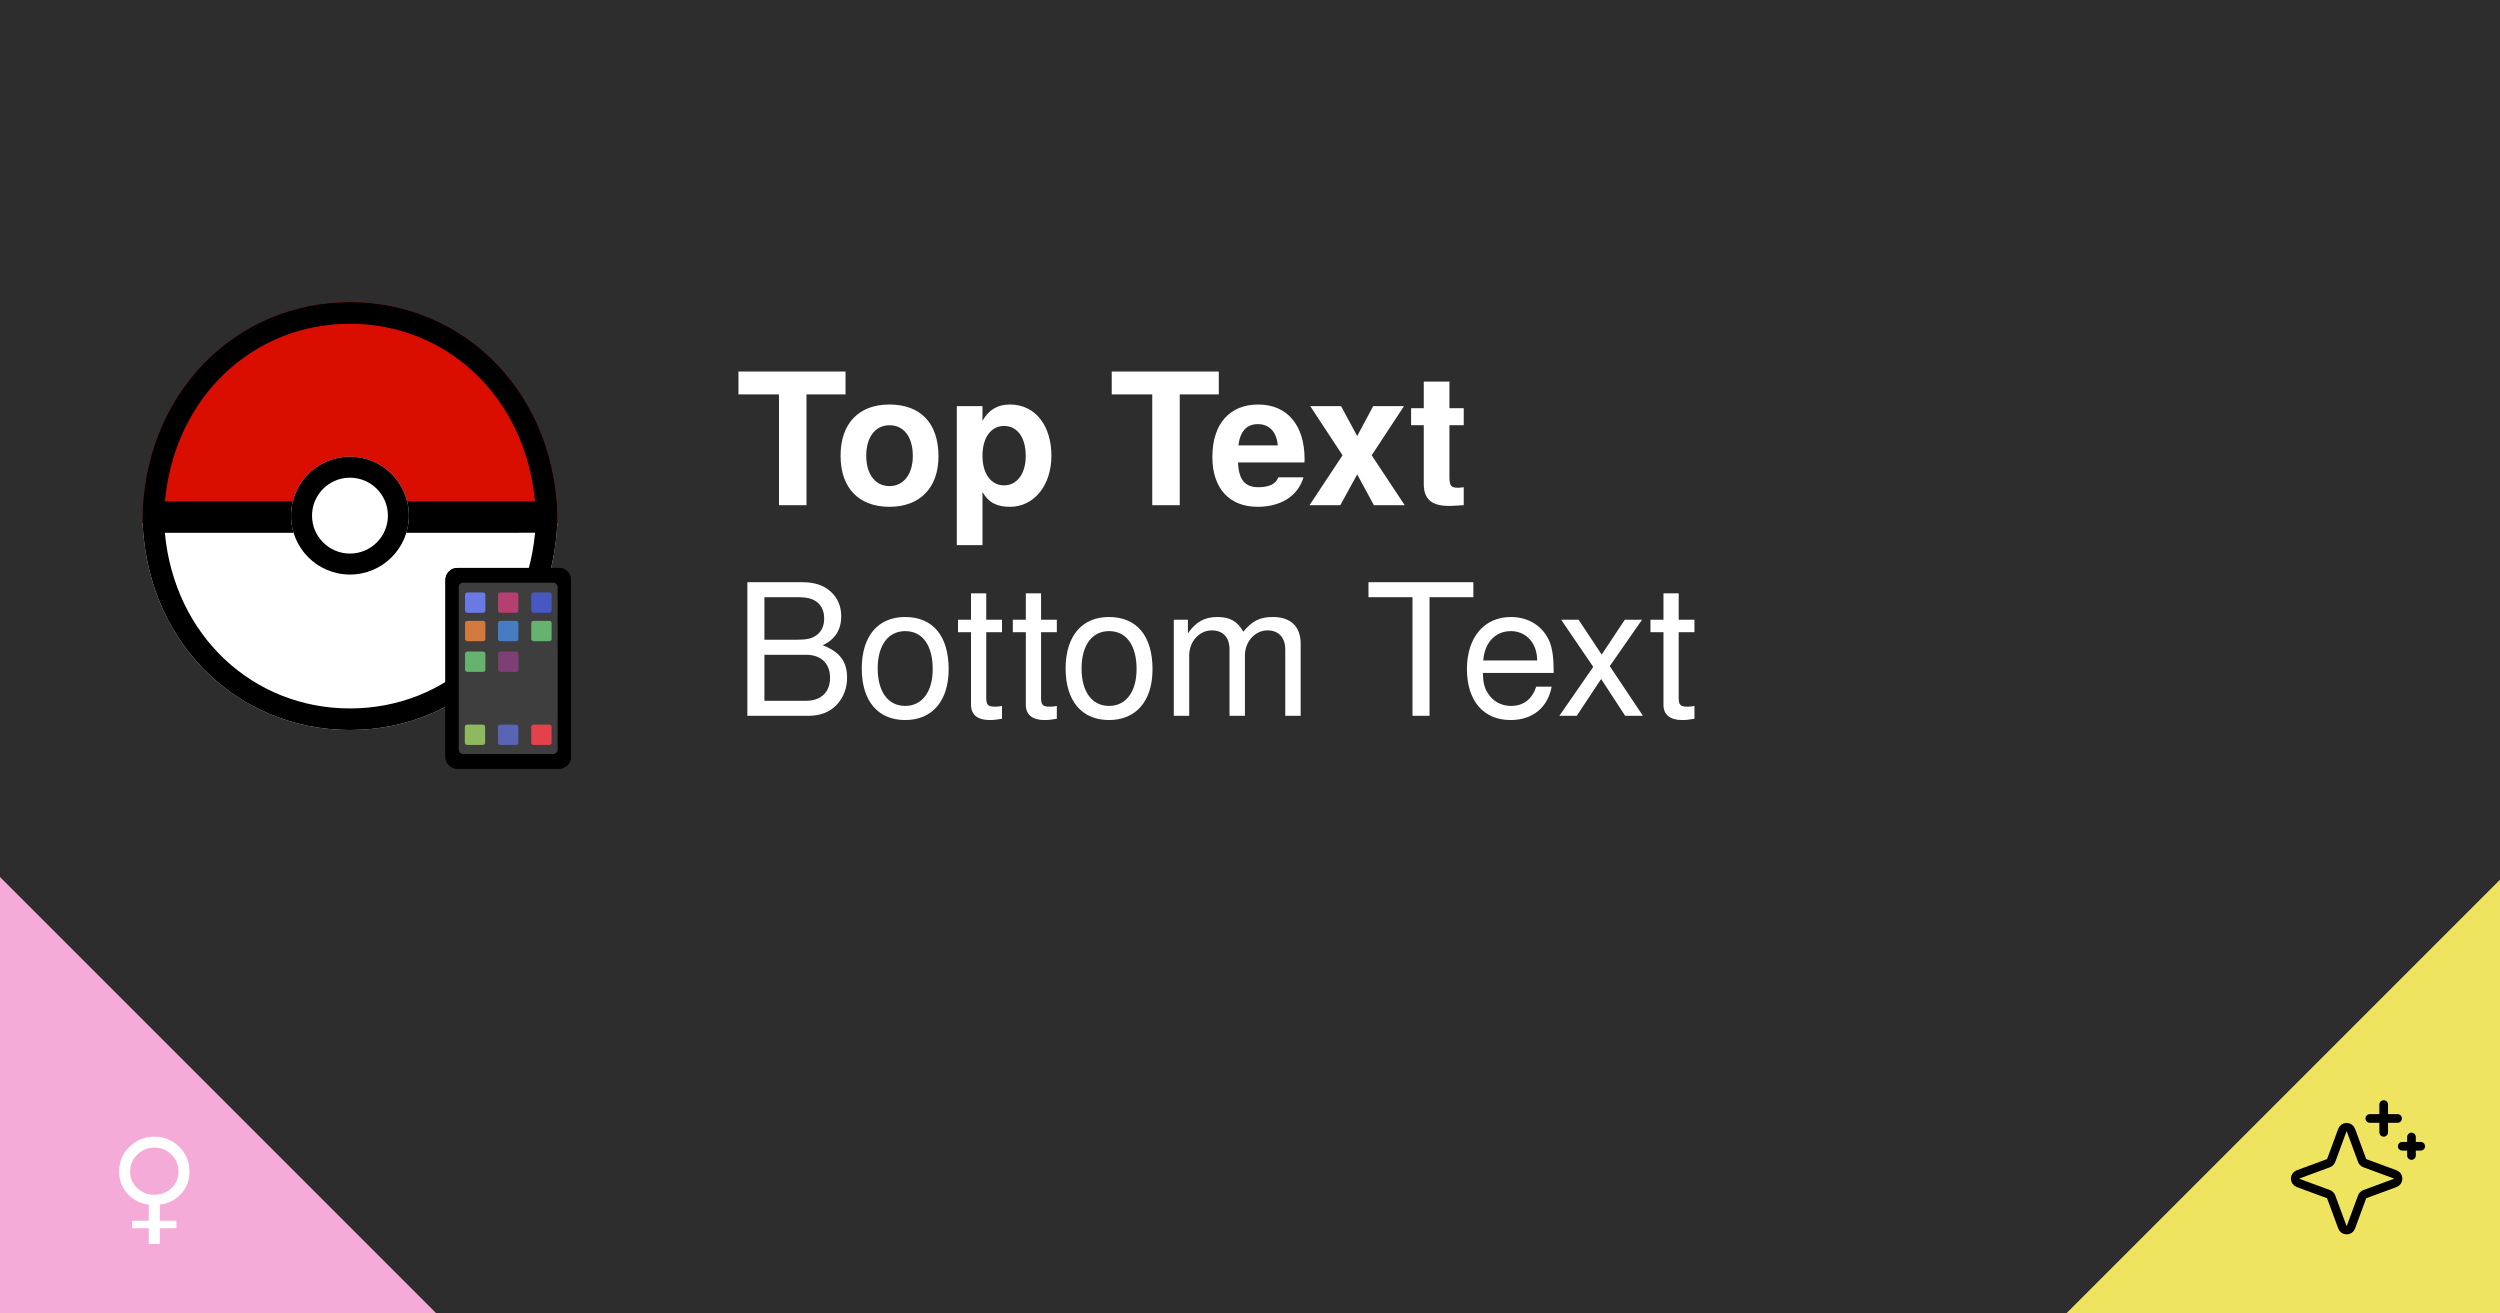
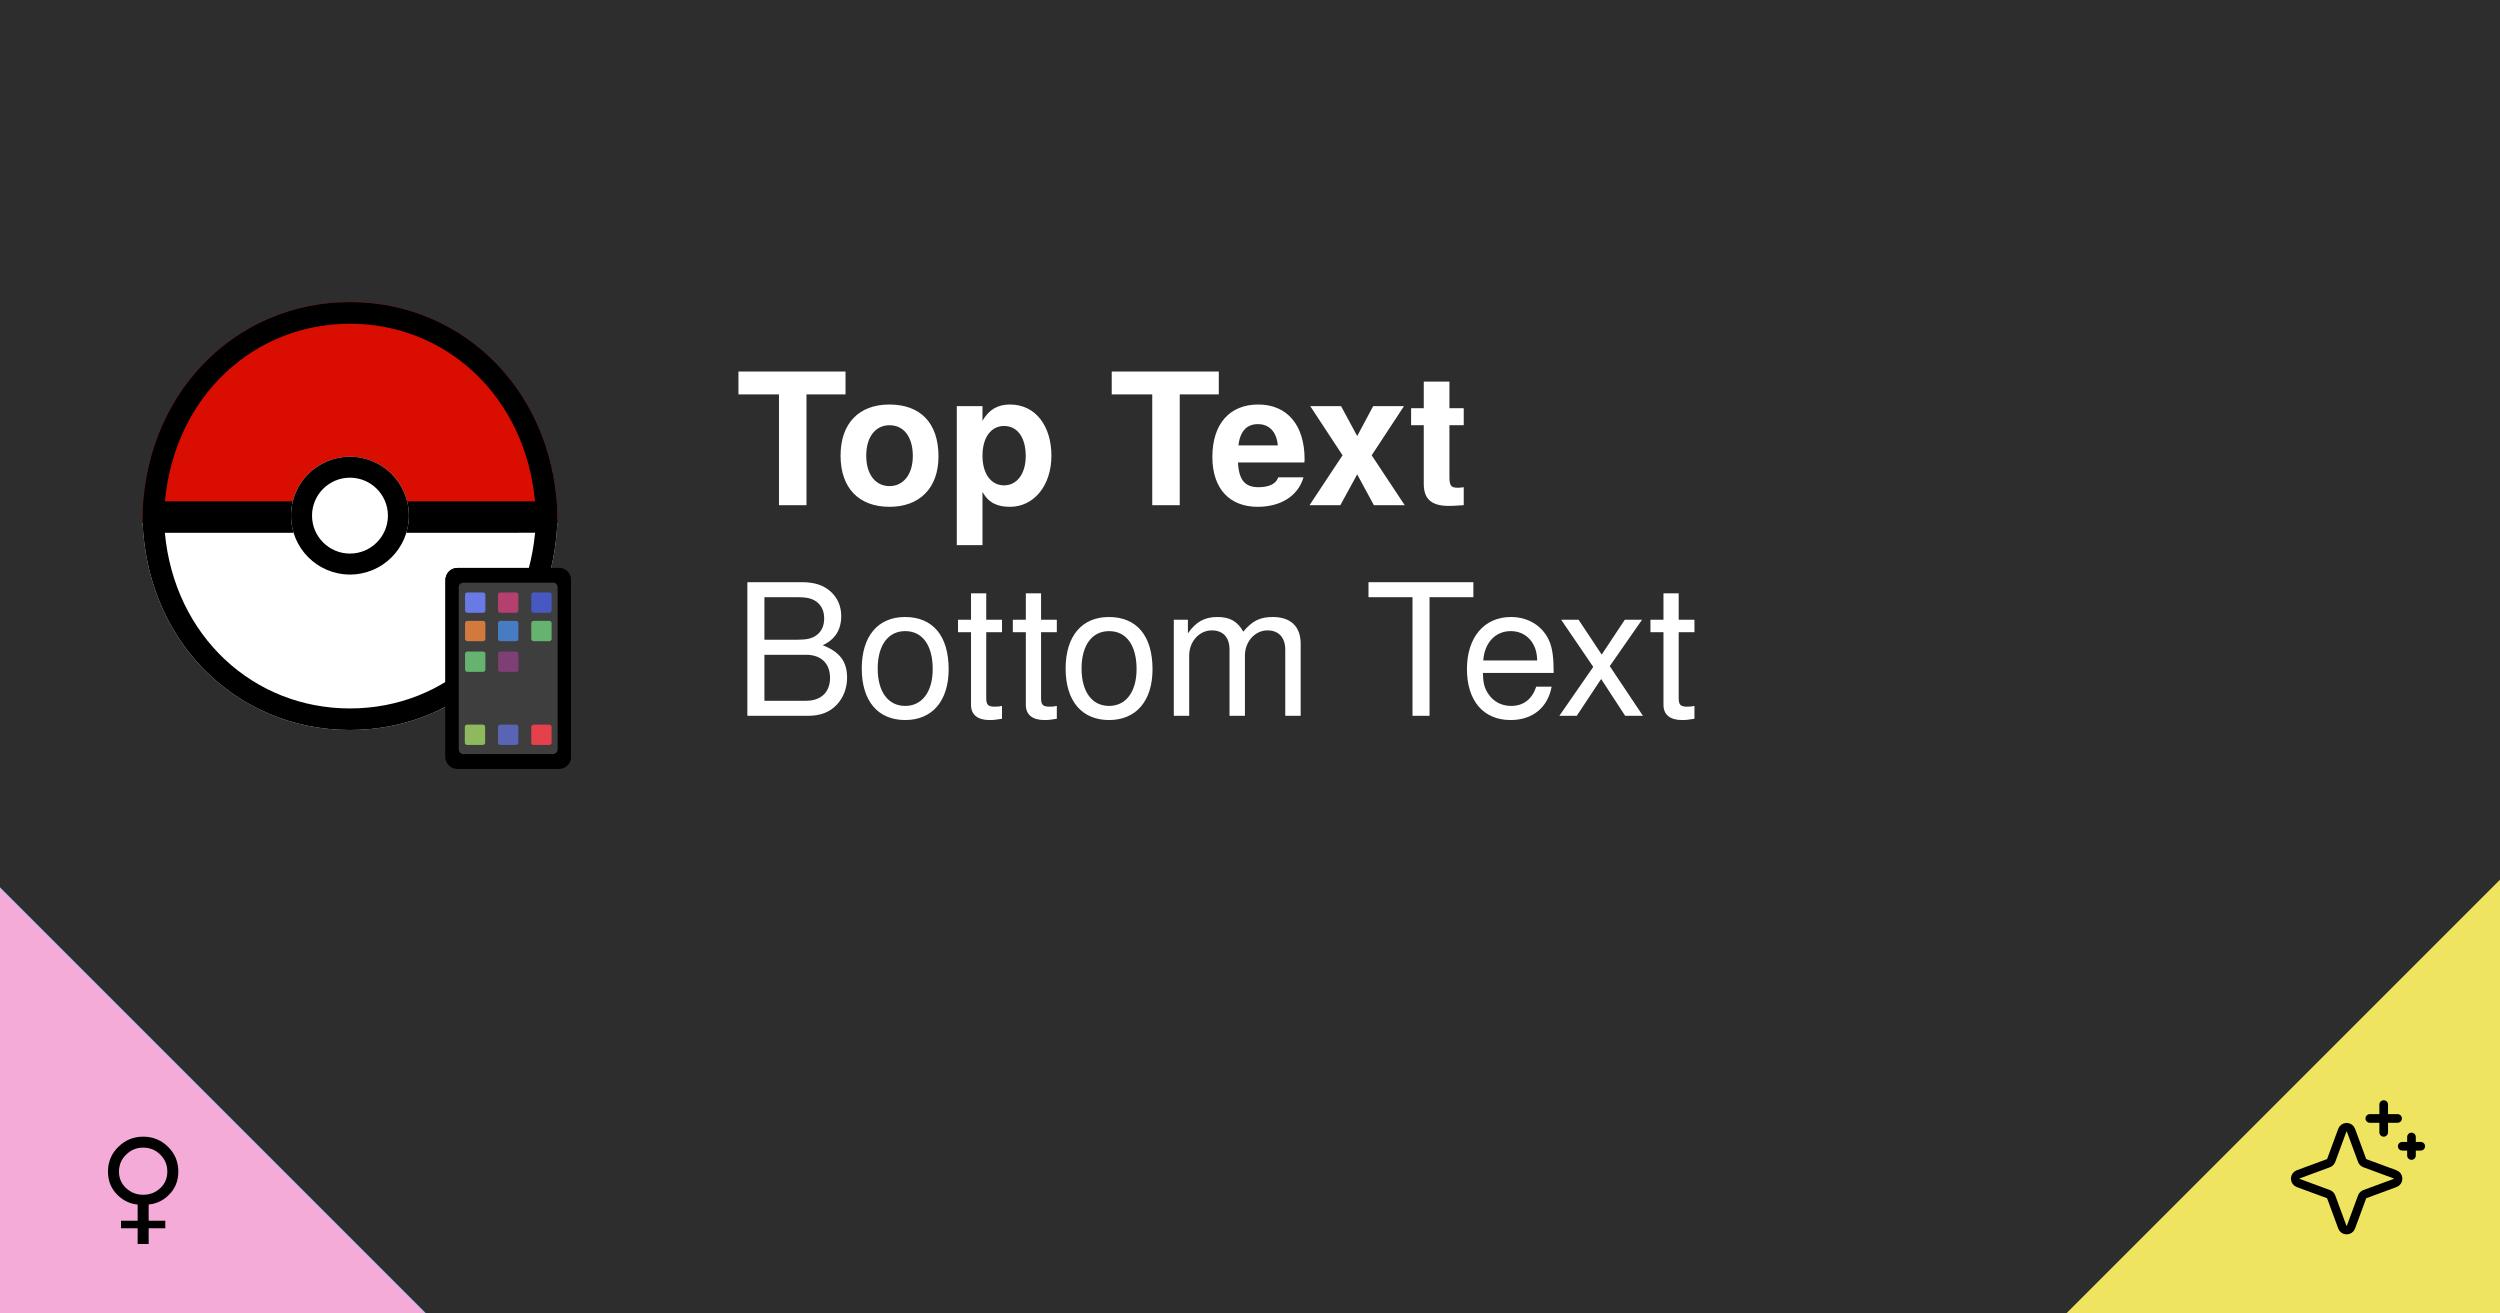
<svg xmlns="http://www.w3.org/2000/svg" width="100%" height="100%" viewBox="0 0 1200 630" version="1.1" xml:space="preserve" style="fill-rule:evenodd;clip-rule:evenodd;stroke-linecap:round;stroke-linejoin:round;">
  <g id="dark-background">
    <rect x="-111" y="-62" width="1415" height="765" style="fill:rgb(45,45,45);" />
    <path d="M1304,-62L1304,703L-111,703L-111,-62L1304,-62ZM1281,-39L-88,-39L-88,680L1281,680L1281,-39Z" />
    <g transform="matrix(0.514,0,0,0.514,48,130.042)">
      <g id="icon.svg">
        <g>
          <g id="pokeball" transform="matrix(1.08568,0,0,1.08568,15.3457,10.305)">
            <g id="bottom" transform="matrix(0.990812,2.03295e-32,0,1.1019,-48.4764,-41.9315)">
              <path d="M431.941,217.017C431.941,316.664 351.309,387.797 251.662,387.797C152.015,387.797 71.386,316.684 71.386,217.036L431.941,217.017Z" style="fill:white;" />
              <path d="M431.941,217.017C431.941,316.664 351.309,387.797 251.662,387.797C152.015,387.797 71.386,316.684 71.386,217.036L431.941,217.017ZM412.37,233.839L90.956,233.856C99.345,314.566 167.791,370.976 251.662,370.976C335.533,370.976 403.98,314.55 412.37,233.839Z" />
            </g>
            <g id="top" transform="matrix(-0.990812,1.21339e-16,-1.36265e-16,-1.11269,450.225,448.805)">
              <path d="M431.941,217.017C431.941,316.664 351.309,387.797 251.662,387.797C152.015,387.797 71.386,316.684 71.386,217.036L431.941,217.017Z" style="fill:rgb(218,14,0);" />
              <path d="M431.941,217.017C431.941,316.664 351.309,387.797 251.662,387.797C152.015,387.797 71.386,316.684 71.386,217.036L431.941,217.017ZM412.277,233.766L91.049,233.783C99.392,314.54 167.767,371.049 251.662,371.049C335.557,371.049 403.933,314.524 412.277,233.766Z" />
            </g>
            <g id="circle" transform="matrix(1.08922,0,0,1.08922,-98.7645,-125.516)">
              <g id="center">
                <g id="circle1">
                  <circle cx="275.094" cy="299.769" r="46.526" style="fill:white;" />
                  <path d="M275.094,253.243C300.773,253.243 321.621,274.091 321.621,299.769C321.621,325.448 300.773,346.295 275.094,346.295C249.416,346.295 228.568,325.448 228.568,299.769C228.568,274.091 249.416,253.243 275.094,253.243ZM275.094,269.804C258.556,269.804 245.129,283.231 245.129,299.769C245.129,316.307 258.556,329.734 275.094,329.734C291.632,329.734 305.059,316.307 305.059,299.769C305.059,283.231 291.632,269.804 275.094,269.804Z" />
                </g>
              </g>
            </g>
          </g>
          <g id="phone" transform="matrix(1.17204,0,0,1.17204,67.7689,72.2431)">
            <g transform="matrix(0.788651,0,0,0.737632,139.958,33.586)">
              <g id="shape">
                <path d="M212.918,191.745C216.125,191.745 219.2,193.106 221.467,195.53C223.734,197.954 225.008,201.242 225.008,204.67L225.008,395.73C225.008,399.158 223.734,402.445 221.467,404.869C219.2,407.293 216.125,408.655 212.918,408.655L110.298,408.655C107.092,408.655 104.017,407.293 101.75,404.869C99.482,402.445 98.209,399.158 98.209,395.73L98.209,204.67C98.209,201.242 99.482,197.954 101.75,195.53C104.017,193.106 107.092,191.745 110.298,191.745L212.918,191.745Z" />
                <path d="M212.918,191.745C216.125,191.745 219.2,193.106 221.467,195.53C223.734,197.954 225.008,201.242 225.008,204.67L225.008,395.73C225.008,399.158 223.734,402.445 221.467,404.869C219.2,407.293 216.125,408.655 212.918,408.655L110.298,408.655C107.092,408.655 104.017,407.293 101.75,404.869C99.482,402.445 98.209,399.158 98.209,395.73L98.209,204.67C98.209,201.242 99.482,197.954 101.75,195.53C104.017,193.106 107.092,191.745 110.298,191.745L212.918,191.745ZM212.918,204.425L110.298,204.425C110.237,204.425 110.179,204.451 110.136,204.497C110.093,204.543 110.069,204.605 110.069,204.67L110.069,395.73C110.069,395.795 110.093,395.857 110.136,395.903C110.179,395.948 110.237,395.974 110.298,395.974L212.918,395.974C212.979,395.974 213.037,395.948 213.08,395.903C213.123,395.857 213.147,395.795 213.147,395.73L213.147,204.67C213.147,204.605 213.123,204.543 213.08,204.497C213.037,204.451 212.979,204.425 212.918,204.425Z" />
              </g>
            </g>
            <g id="screen" transform="matrix(0.755912,0,0,0.846791,137.967,18.8904)">
              <g transform="matrix(0.821987,0,0,0.743639,38.4009,55.6157)">
                <path d="M219.124,191.745C220.684,191.745 222.181,192.356 223.284,193.445C224.388,194.534 225.008,196.01 225.008,197.55L225.008,402.85C225.008,404.389 224.388,405.866 223.284,406.955C222.181,408.043 220.684,408.655 219.124,408.655L104.092,408.655C102.532,408.655 101.035,408.043 99.932,406.955C98.829,405.866 98.209,404.389 98.209,402.85L98.209,197.55C98.209,196.01 98.829,194.534 99.932,193.445C101.035,192.356 102.532,191.745 104.092,191.745L219.124,191.745Z" style="fill:rgb(62,62,62);" />
              </g>
              <g transform="matrix(0.727403,0,0,0.577247,-136.47,154.13)">
                <path d="M386.287,307.795C387.181,307.795 388.039,308.194 388.671,308.905C389.303,309.617 389.658,310.581 389.658,311.587L389.658,337.165C389.658,338.171 389.303,339.136 388.671,339.847C388.039,340.558 387.181,340.958 386.287,340.958L363.548,340.958C362.654,340.958 361.796,340.558 361.164,339.847C360.532,339.136 360.177,338.171 360.177,337.165L360.177,311.587C360.177,310.581 360.532,309.617 361.164,308.905C361.796,308.194 362.654,307.795 363.548,307.795L386.287,307.795Z" style="fill:rgb(179,240,111);fill-opacity:0.69;" />
              </g>
              <g transform="matrix(0.727403,0,0,0.577247,-136.226,29.7749)">
                <path d="M386.287,307.795C387.181,307.795 388.039,308.194 388.671,308.905C389.303,309.617 389.658,310.581 389.658,311.587L389.658,337.165C389.658,338.171 389.303,339.136 388.671,339.847C388.039,340.558 387.181,340.958 386.287,340.958L363.548,340.958C362.654,340.958 361.796,340.558 361.164,339.847C360.532,339.136 360.177,338.171 360.177,337.165L360.177,311.587C360.177,310.581 360.532,309.617 361.164,308.905C361.796,308.194 362.654,307.795 363.548,307.795L386.287,307.795Z" style="fill:rgb(106,122,229);" />
              </g>
              <g transform="matrix(0.727403,0,0,0.577247,-136.226,56.4839)">
                <path d="M386.287,307.795C387.181,307.795 388.039,308.194 388.671,308.905C389.303,309.617 389.658,310.581 389.658,311.587L389.658,337.165C389.658,338.171 389.303,339.136 388.671,339.847C388.039,340.558 387.181,340.958 386.287,340.958L363.548,340.958C362.654,340.958 361.796,340.558 361.164,339.847C360.532,339.136 360.177,338.171 360.177,337.165L360.177,311.587C360.177,310.581 360.532,309.617 361.164,308.905C361.796,308.194 362.654,307.795 363.548,307.795L386.287,307.795Z" style="fill:rgb(210,122,61);" />
              </g>
              <g transform="matrix(0.727403,0,0,0.577247,-101.354,85.3596)">
                <path d="M386.287,307.795C387.181,307.795 388.039,308.194 388.671,308.905C389.303,309.617 389.658,310.581 389.658,311.587L389.658,337.165C389.658,338.171 389.303,339.136 388.671,339.847C388.039,340.558 387.181,340.958 386.287,340.958L363.548,340.958C362.654,340.958 361.796,340.558 361.164,339.847C360.532,339.136 360.177,338.171 360.177,337.165L360.177,311.587C360.177,310.581 360.532,309.617 361.164,308.905C361.796,308.194 362.654,307.795 363.548,307.795L386.287,307.795Z" style="fill:rgb(155,65,140);fill-opacity:0.7;" />
              </g>
              <g transform="matrix(0.727403,0,0,0.577247,-101.475,154.13)">
                <path d="M386.287,307.795C387.181,307.795 388.039,308.194 388.671,308.905C389.303,309.617 389.658,310.581 389.658,311.587L389.658,337.165C389.658,338.171 389.303,339.136 388.671,339.847C388.039,340.558 387.181,340.958 386.287,340.958L363.548,340.958C362.654,340.958 361.796,340.558 361.164,339.847C360.532,339.136 360.177,338.171 360.177,337.165L360.177,311.587C360.177,310.581 360.532,309.617 361.164,308.905C361.796,308.194 362.654,307.795 363.548,307.795L386.287,307.795Z" style="fill:rgb(89,101,180);" />
              </g>
              <g transform="matrix(0.727403,0,0,0.577247,-101.475,29.7749)">
                <path d="M386.287,307.795C387.181,307.795 388.039,308.194 388.671,308.905C389.303,309.617 389.658,310.581 389.658,311.587L389.658,337.165C389.658,338.171 389.303,339.136 388.671,339.847C388.039,340.558 387.181,340.958 386.287,340.958L363.548,340.958C362.654,340.958 361.796,340.558 361.164,339.847C360.532,339.136 360.177,338.171 360.177,337.165L360.177,311.587C360.177,310.581 360.532,309.617 361.164,308.905C361.796,308.194 362.654,307.795 363.548,307.795L386.287,307.795Z" style="fill:rgb(179,64,111);" />
              </g>
              <g transform="matrix(0.727403,0,0,0.577247,-101.475,56.4839)">
                <path d="M386.287,307.795C387.181,307.795 388.039,308.194 388.671,308.905C389.303,309.617 389.658,310.581 389.658,311.587L389.658,337.165C389.658,338.171 389.303,339.136 388.671,339.847C388.039,340.558 387.181,340.958 386.287,340.958L363.548,340.958C362.654,340.958 361.796,340.558 361.164,339.847C360.532,339.136 360.177,338.171 360.177,337.165L360.177,311.587C360.177,310.581 360.532,309.617 361.164,308.905C361.796,308.194 362.654,307.795 363.548,307.795L386.287,307.795Z" style="fill:rgb(72,124,194);" />
              </g>
              <g transform="matrix(0.727403,0,0,0.577247,-136.226,85.3596)">
                <path d="M386.287,307.795C387.181,307.795 388.039,308.194 388.671,308.905C389.303,309.617 389.658,310.581 389.658,311.587L389.658,337.165C389.658,338.171 389.303,339.136 388.671,339.847C388.039,340.558 387.181,340.958 386.287,340.958L363.548,340.958C362.654,340.958 361.796,340.558 361.164,339.847C360.532,339.136 360.177,338.171 360.177,337.165L360.177,311.587C360.177,310.581 360.532,309.617 361.164,308.905C361.796,308.194 362.654,307.795 363.548,307.795L386.287,307.795Z" style="fill:rgb(101,179,111);" />
              </g>
              <g transform="matrix(0.727403,0,0,0.577247,-66.4312,154.13)">
                <path d="M386.287,307.795C387.181,307.795 388.039,308.194 388.671,308.905C389.303,309.617 389.658,310.581 389.658,311.587L389.658,337.165C389.658,338.171 389.303,339.136 388.671,339.847C388.039,340.558 387.181,340.958 386.287,340.958L363.548,340.958C362.654,340.958 361.796,340.558 361.164,339.847C360.532,339.136 360.177,338.171 360.177,337.165L360.177,311.587C360.177,310.581 360.532,309.617 361.164,308.905C361.796,308.194 362.654,307.795 363.548,307.795L386.287,307.795Z" style="fill:rgb(229,65,75);" />
              </g>
              <g transform="matrix(0.727403,0,0,0.577247,-66.4312,29.7749)">
                <path d="M386.287,307.795C387.181,307.795 388.039,308.194 388.671,308.905C389.303,309.617 389.658,310.581 389.658,311.587L389.658,337.165C389.658,338.171 389.303,339.136 388.671,339.847C388.039,340.558 387.181,340.958 386.287,340.958L363.548,340.958C362.654,340.958 361.796,340.558 361.164,339.847C360.532,339.136 360.177,338.171 360.177,337.165L360.177,311.587C360.177,310.581 360.532,309.617 361.164,308.905C361.796,308.194 362.654,307.795 363.548,307.795L386.287,307.795Z" style="fill:rgb(72,88,194);" />
              </g>
              <g transform="matrix(0.727403,0,0,0.577247,-66.4312,56.4839)">
                <path d="M386.287,307.795C387.181,307.795 388.039,308.194 388.671,308.905C389.303,309.617 389.658,310.581 389.658,311.587L389.658,337.165C389.658,338.171 389.303,339.136 388.671,339.847C388.039,340.558 387.181,340.958 386.287,340.958L363.548,340.958C362.654,340.958 361.796,340.558 361.164,339.847C360.532,339.136 360.177,338.171 360.177,337.165L360.177,311.587C360.177,310.581 360.532,309.617 361.164,308.905C361.796,308.194 362.654,307.795 363.548,307.795L386.287,307.795Z" style="fill:rgb(101,179,111);" />
              </g>
            </g>
          </g>
        </g>
      </g>
    </g>
  </g>
  <g id="shiny" transform="matrix(-1,0,0,1,1205.14,0)">
    <g transform="matrix(-0.279473,0.279473,-0.475766,-0.475766,41.252,565.121)">
      <rect x="-191" y="-402" width="494" height="890" style="fill:rgb(239,228,95);" />
    </g>
    <g transform="matrix(-3.95181,0,0,3.95181,932.834,525.745)">
      <path d="M218.002,12.34L216.652,16.003C216.571,16.223 216.36,16.37 216.125,16.37C215.89,16.37 215.679,16.223 215.598,16.003L214.248,12.34C214.19,12.183 214.067,12.06 213.91,12.002L210.247,10.652C210.027,10.571 209.88,10.36 209.88,10.125C209.88,9.89 210.027,9.679 210.247,9.598L213.91,8.248C214.067,8.19 214.19,8.067 214.248,7.91L215.598,4.247C215.679,4.027 215.89,3.88 216.125,3.88C216.36,3.88 216.571,4.027 216.652,4.247L218.002,7.91C218.06,8.067 218.183,8.19 218.34,8.248L222.003,9.598C222.223,9.679 222.37,9.89 222.37,10.125C222.37,10.36 222.223,10.571 222.003,10.652L218.34,12.002C218.183,12.06 218.06,12.183 218.002,12.34Z" style="fill:rgb(239,228,95);fill-rule:nonzero;stroke:black;stroke-width:1.05px;" />
      <path d="M220.625,1.125L220.625,4.5" style="fill:none;fill-rule:nonzero;stroke:black;stroke-width:1.05px;" />
      <path d="M222.313,2.813L218.938,2.813" style="fill:none;fill-rule:nonzero;stroke:black;stroke-width:1.05px;" />
      <path d="M224,5.063L224,7.313" style="fill:none;fill-rule:nonzero;stroke:black;stroke-width:1.05px;" />
      <path d="M225.125,6.188L222.875,6.188" style="fill:none;fill-rule:nonzero;stroke:black;stroke-width:1.05px;" />
    </g>
  </g>
  <g id="gender" transform="matrix(1.12933,0,0,1.12933,-186.162,-101.837)">
    <g id="male" transform="matrix(-0.909811,0,0,0.909811,1269.56,86.7005)">
      <g id="blue" transform="matrix(0.282422,0.282422,-0.461085,0.461085,1164.22,576.18)">
        <rect x="-191" y="-402" width="494" height="890" style="fill:rgb(127,187,240);" />
      </g>
      <g transform="matrix(-0.234106,-2.77556e-17,0,0.234106,1193.86,575.531)">
-         <text x="0px" y="0px" style="font-family:'AppleColorEmoji', 'Apple Color Emoji';font-size:250px;fill:white;">♂</text>
+         <text x="0px" y="0px" style="font-family:'AppleColorEmoji', 'Apple Color Emoji';font-size:250px;">♂</text>
      </g>
    </g>
-     <g id="female" transform="matrix(-0.909811,0,0,0.909811,1276.64,67.4734)">
+     <g id="female" transform="matrix(-0.909811,0,0,0.909811,1271.9,67.4734)">
      <g id="pink" transform="matrix(0.292067,0.292067,-0.403529,0.403529,1145.76,622.478)">
        <rect x="-191" y="-402" width="494" height="890" style="fill:rgb(245,171,216);" />
      </g>
      <g transform="matrix(0.234106,-2.77556e-17,0,0.234106,1128.49,598.768)">
-         <text x="0px" y="0px" style="font-family:'AppleColorEmoji', 'Apple Color Emoji';font-size:250px;fill:white;">♀</text>
+         <text x="0px" y="0px" style="font-family:'AppleColorEmoji', 'Apple Color Emoji';font-size:250px;">♀</text>
      </g>
    </g>
  </g>
  <g id="primary-text-wrapper" transform="matrix(0.51568,0,0,0.51568,353.226,242.481)">
    <g id="primary-text1">
      <text id="primary-text" x="0px" y="0px" style="font-family:'HelveticaNeue-Bold', 'Helvetica Neue';font-weight:700;font-size:170.649px;fill:white;">Top Text</text>
    </g>
  </g>
  <g id="secondary-text-wrapper" transform="matrix(0.51568,0,0,0.51568,351.778,343.596)">
    <g id="secondary-text1">
      <text id="secondary-text" x="0px" y="0px" style="font-family:'Helvetica';font-size:170.649px;fill:white;">Bottom Text</text>
    </g>
  </g>
</svg>
